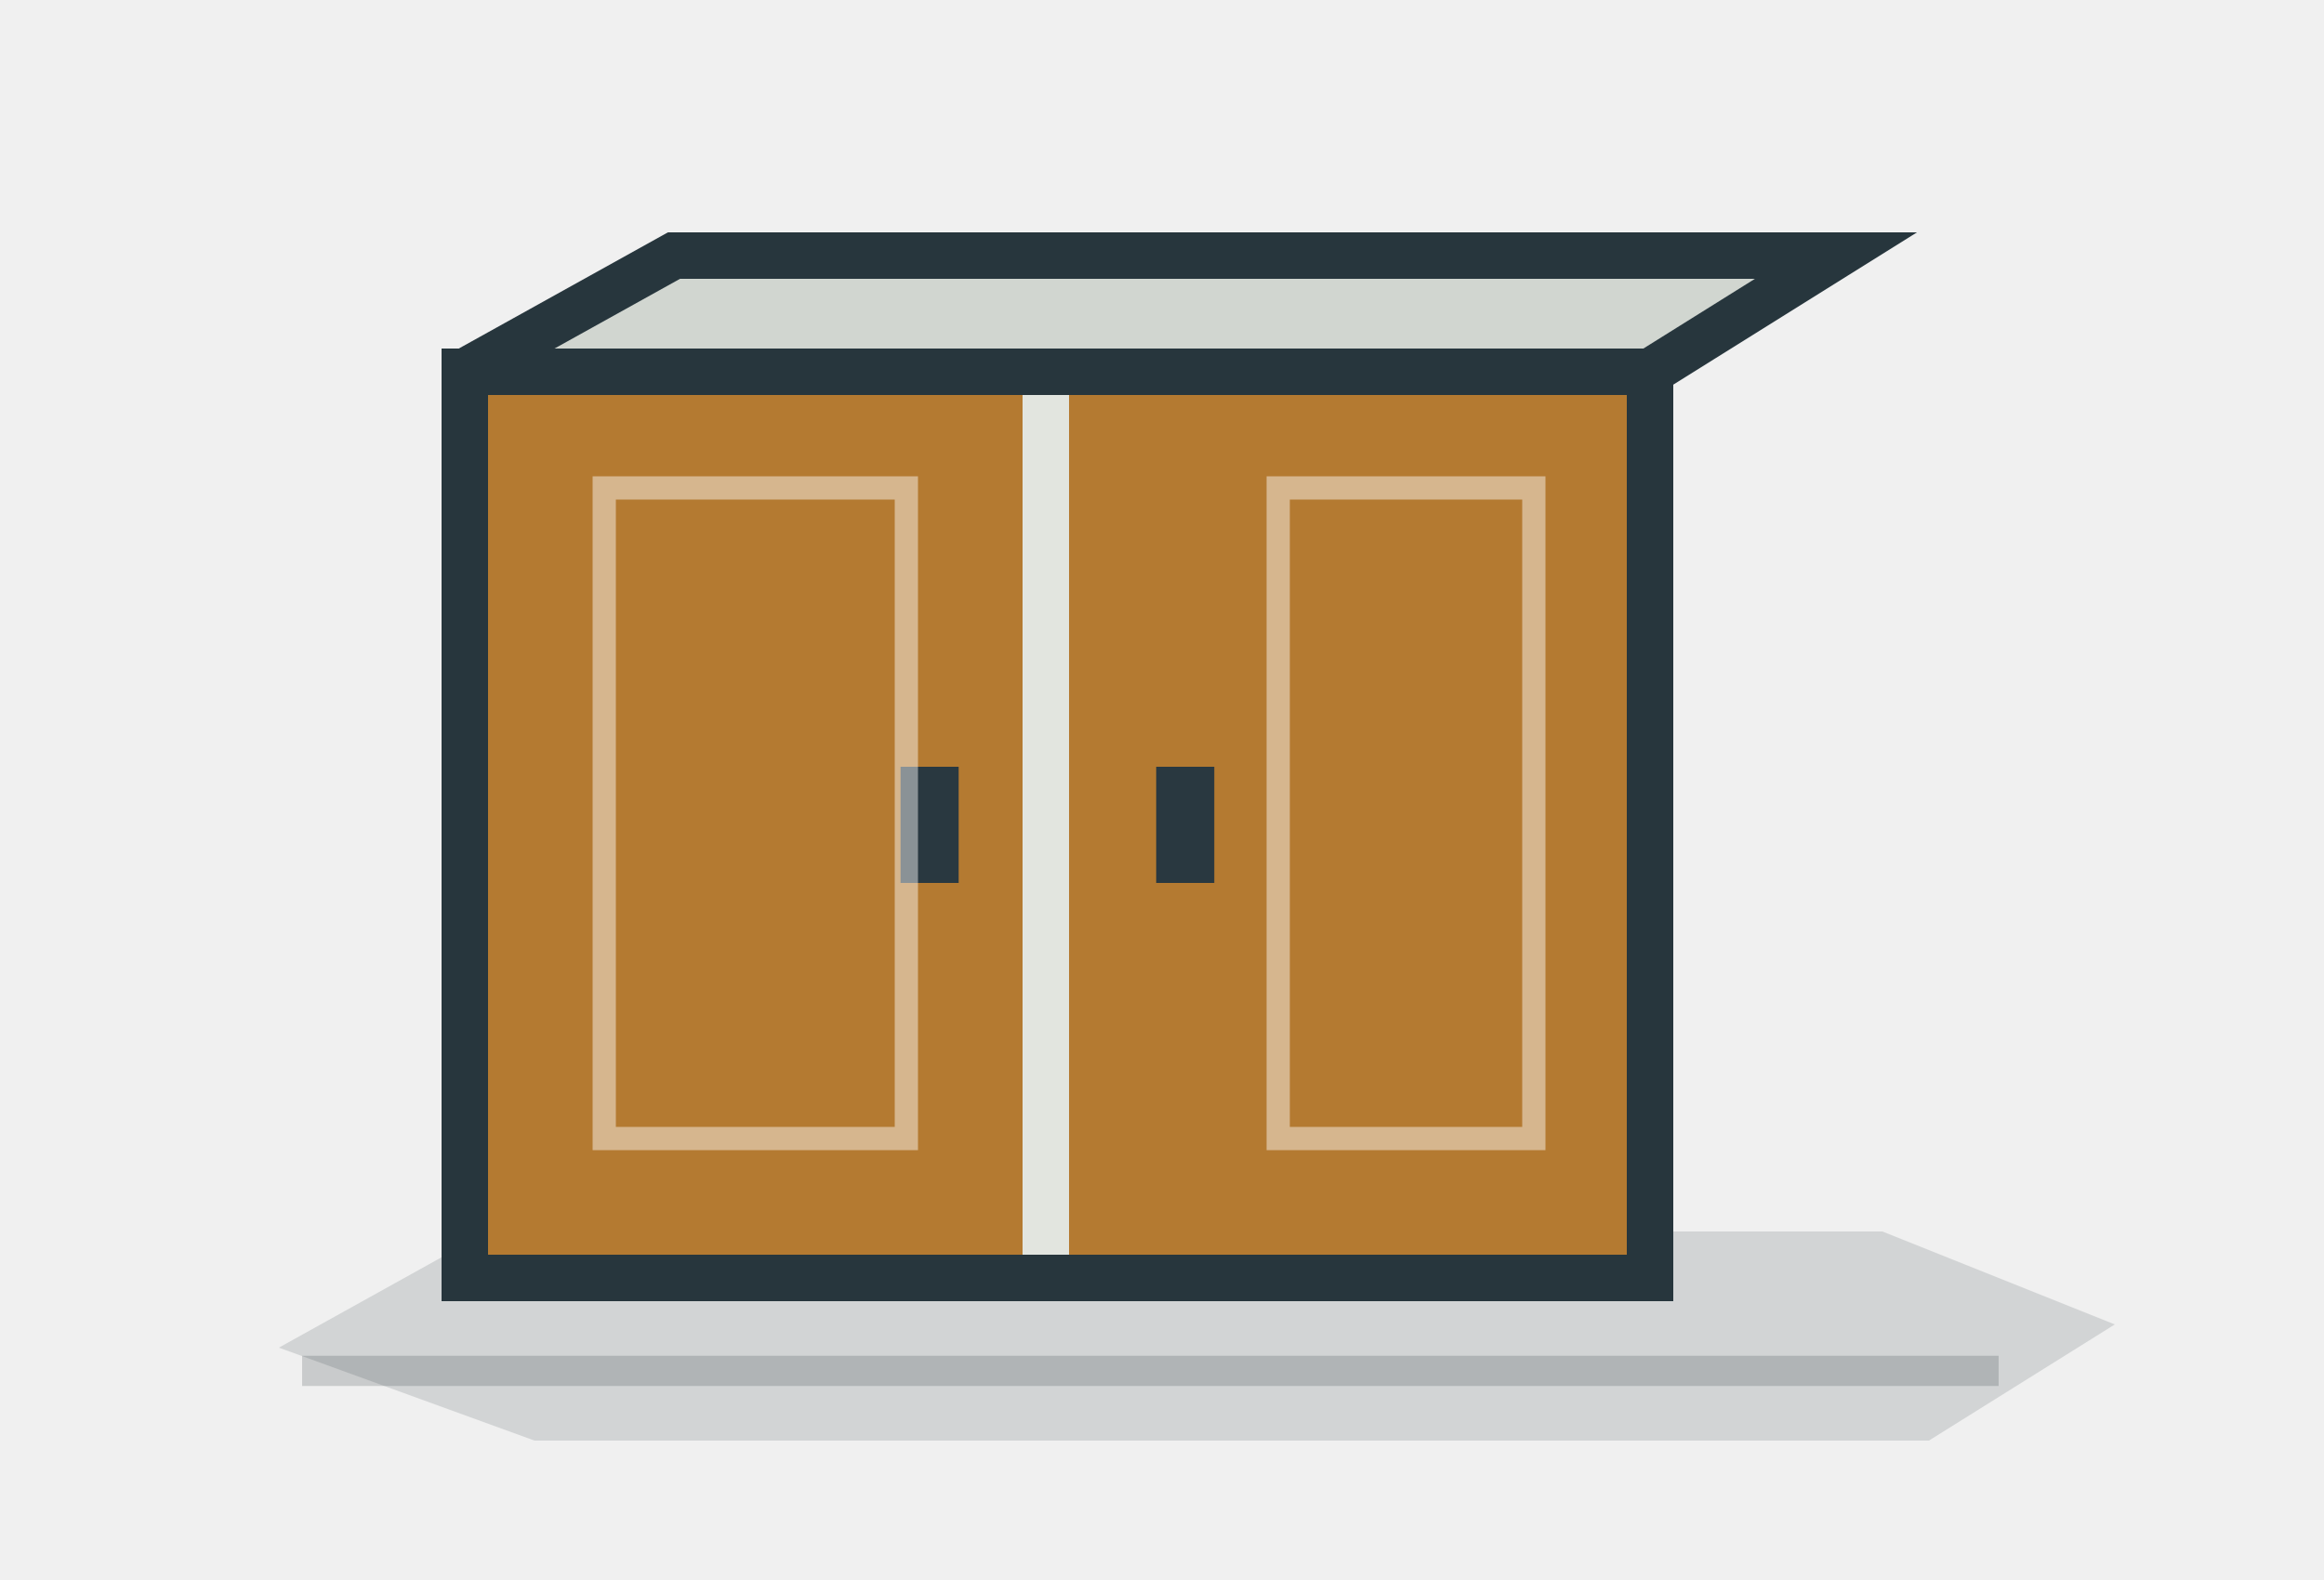
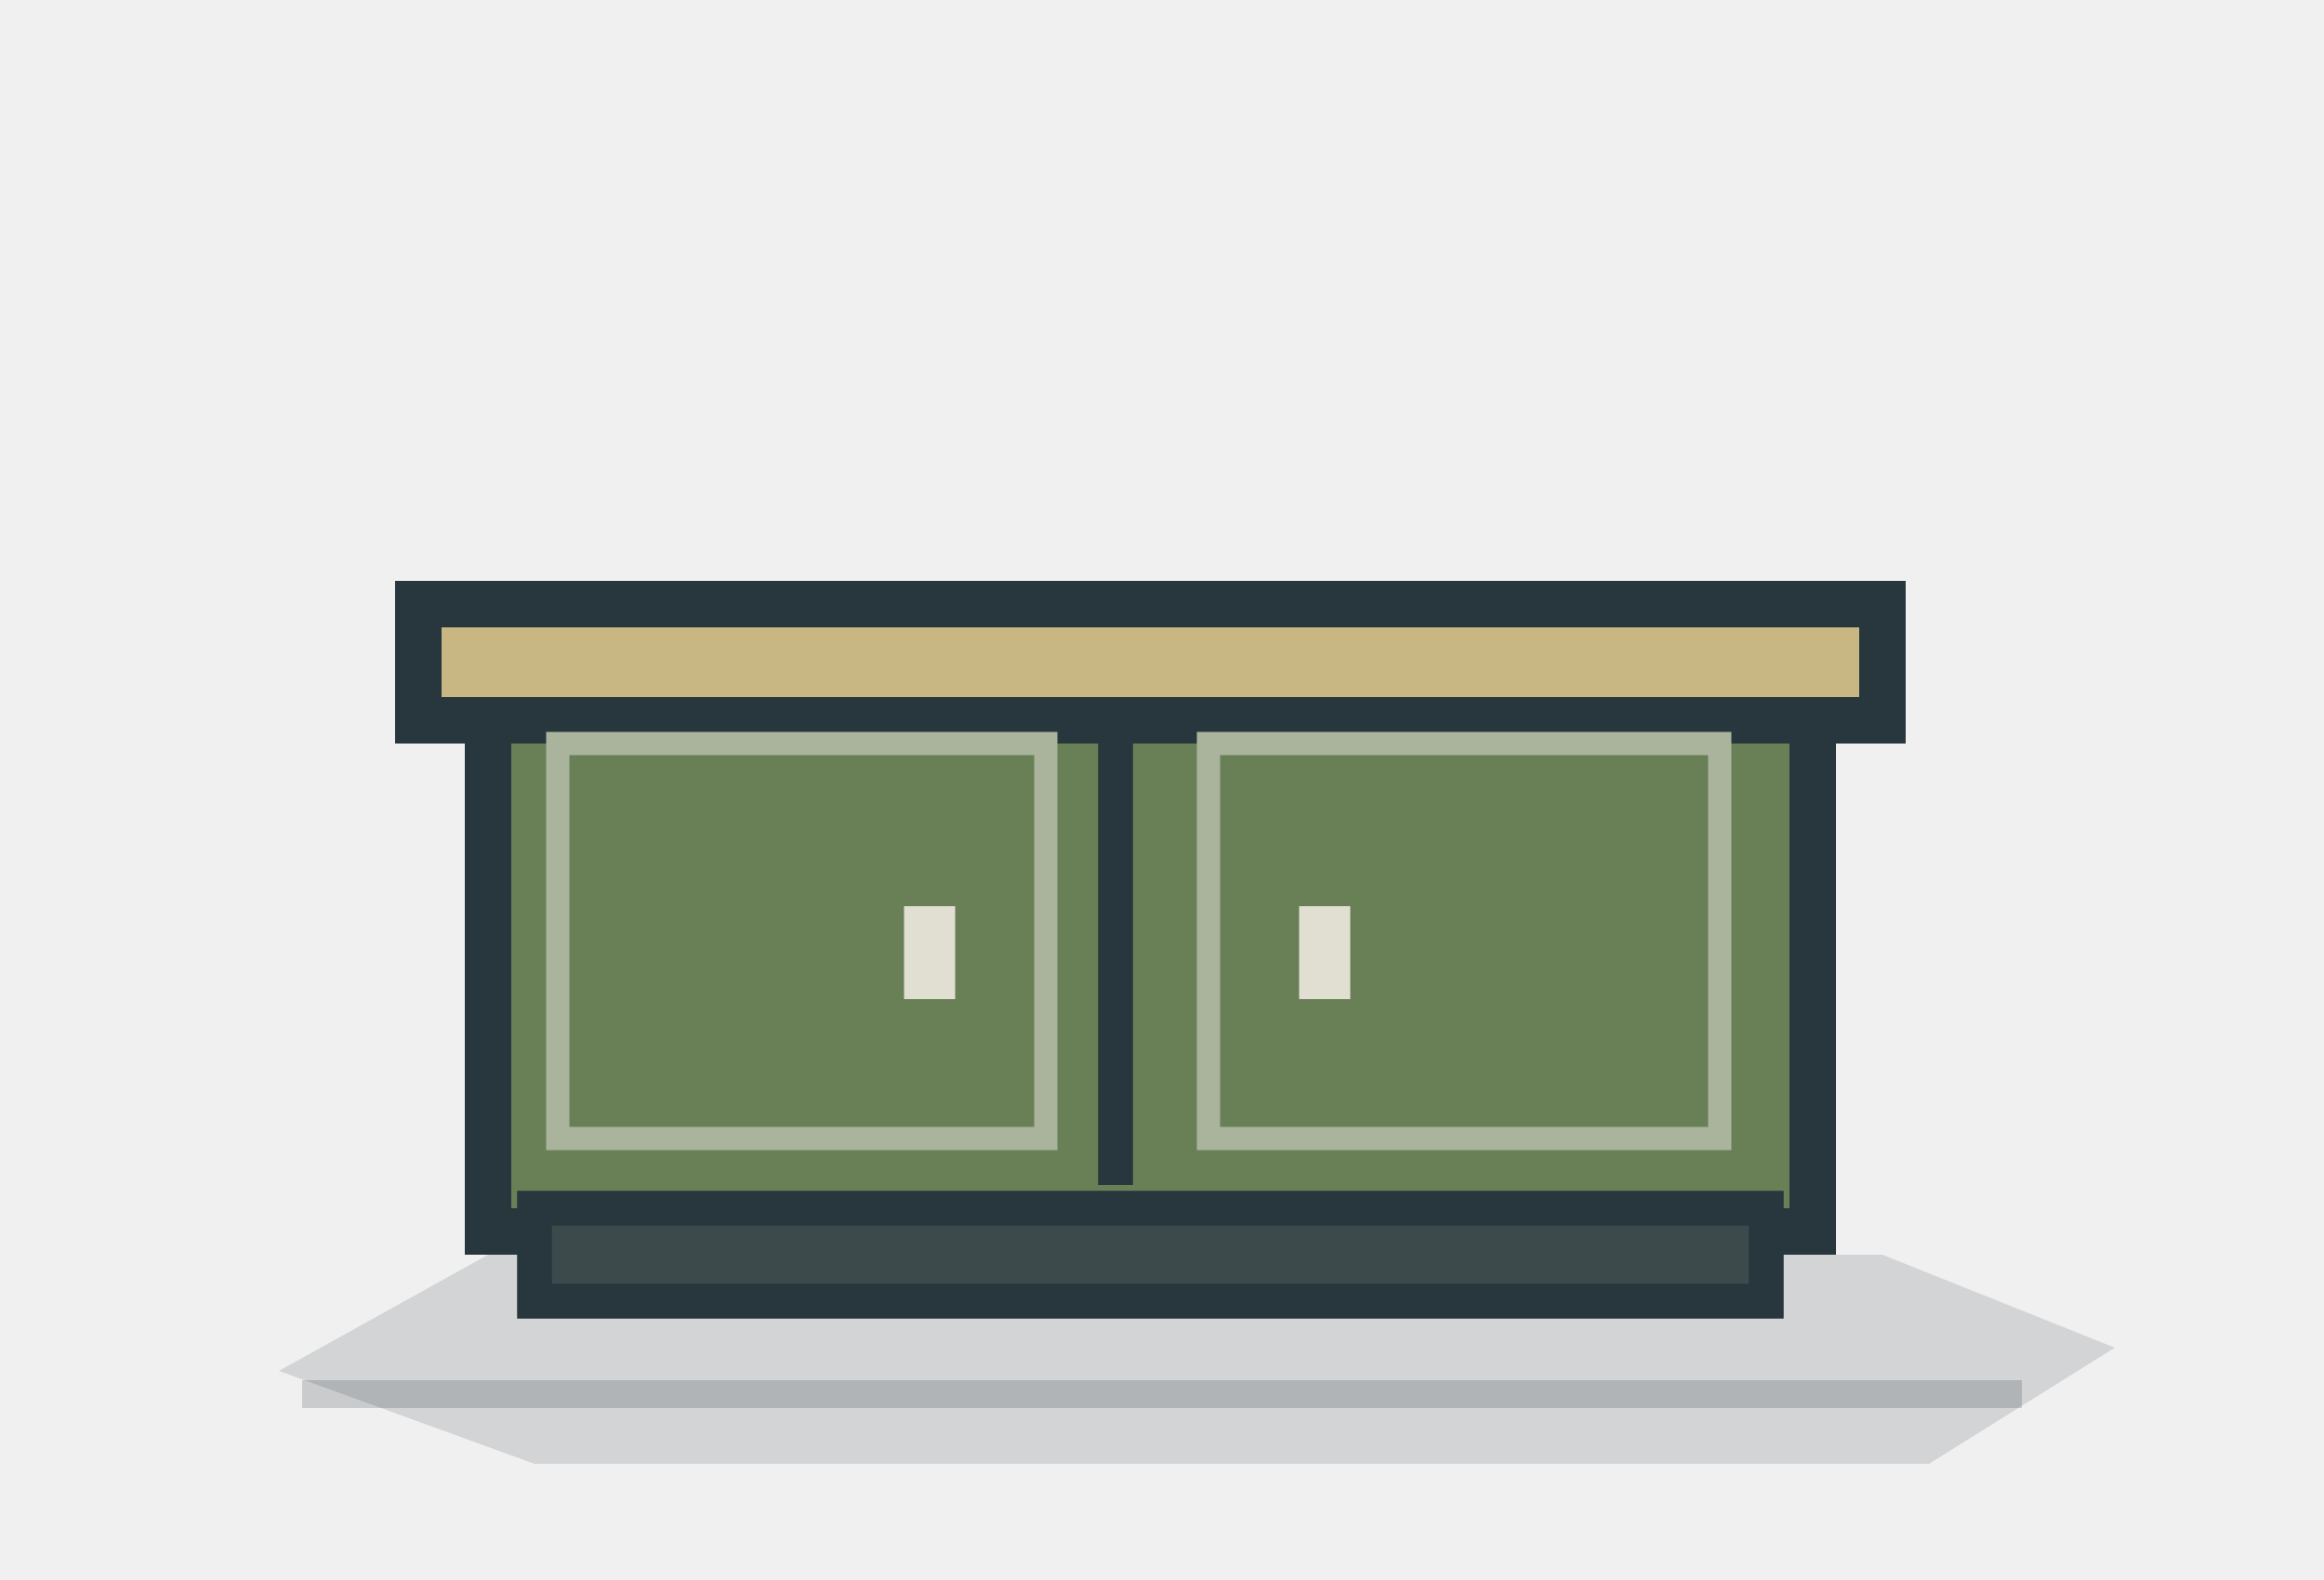
<svg xmlns="http://www.w3.org/2000/svg" viewBox="0 0 100 68">
-   <path d="M12 58L23 62H83L91 57L81 53H21Z" fill="#17252b" fill-opacity=".14" />
-   <path d="M20 16L29 11H79L71 16V55H20Z" fill="#d1d6d0" stroke="#27363d" stroke-width="2" />
-   <path d="M20 16H71V55H20Z" fill="#b47a31" stroke="#27363d" stroke-width="2" />
-   <path d="M45 17V54" stroke="#e2e5df" stroke-width="2" />
-   <path d="M40 33V38M51 33V38" stroke="#293840" stroke-width="2.5" />
-   <path d="M26 21H39V49H26ZM55 21H66V49H55Z" fill="none" stroke="#ffffff" stroke-opacity=".45" />
-   <path d="M13 59H86" stroke="#17252b" stroke-opacity=".18" stroke-width="1.3" />
+   <path d="M12 59L23 63H83L91 58L81 54H21Z" fill="#17252b" fill-opacity=".14" />
+   <path d="M21 28H78V53H21Z" fill="#698057" stroke="#27373d" stroke-width="2" />
+   <path d="M18 26H81V31H18Z" fill="#c9b783" stroke="#27373d" stroke-width="2" />
+   <path d="M48 31V51M23 52H76V56H23Z" fill="#3c4a4b" stroke="#27373d" stroke-width="1.5" />
+   <path d="M40 39V43M57 39V43" stroke="#e1dfd1" stroke-width="2.2" />
+   <path d="M24 32H45V49H24ZM52 32H74V49H52Z" fill="none" stroke="#aab39c" stroke-width="1" />
+   <path d="M13 60H87" stroke="#17252b" stroke-opacity=".18" stroke-width="1.2" />
</svg>
